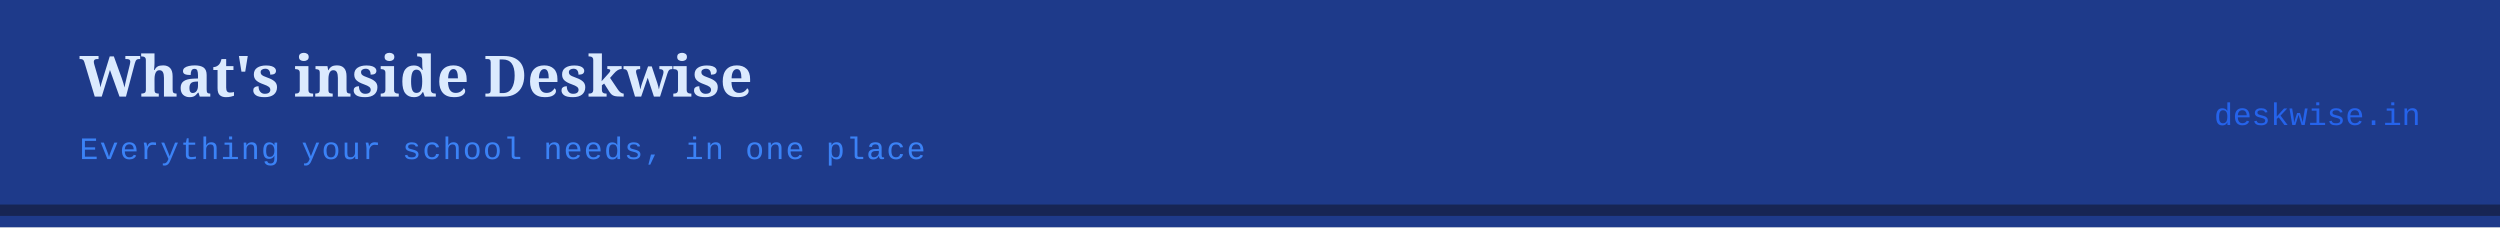
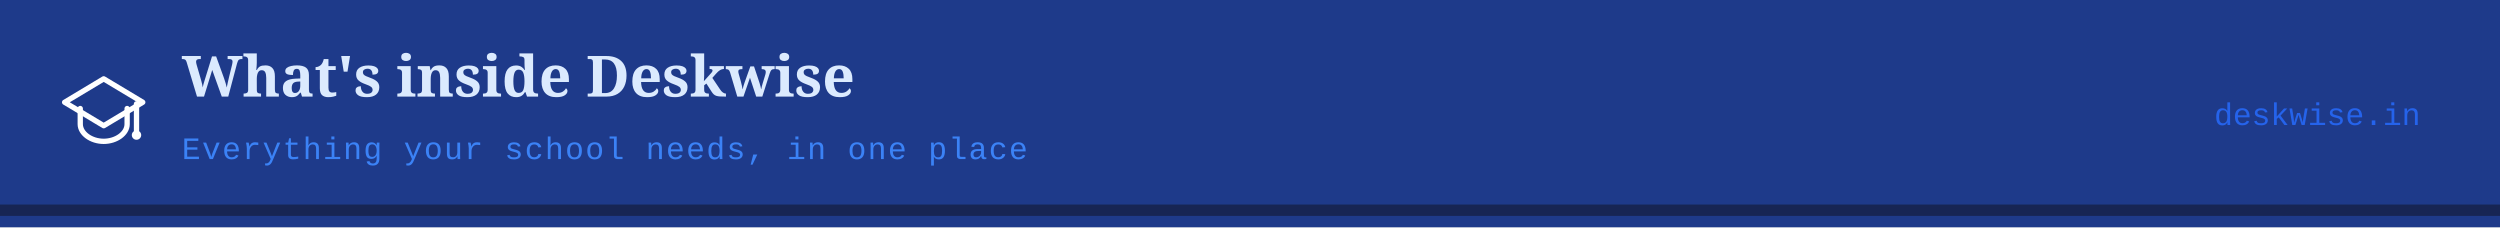
<svg xmlns="http://www.w3.org/2000/svg" viewBox="0 0 880 80" width="880" height="80">
  <rect width="880" height="80" fill="#1E3A8A" />
  <rect x="0" y="72" width="880" height="4" fill="#172554" />
-   <text x="28" y="34" fill="#DBEAFE" font-family="Georgia,serif" font-size="20" font-weight="700">What's inside Deskwise</text>
-   <text x="28" y="56" fill="#3B82F6" font-family="'Courier New',monospace" font-size="11" letter-spacing="0.5">Everything your school needs, in one place</text>
+   <g transform="translate(20, 25) scale(0.55)">
+     <g fill="none" stroke="#FFFFFF" stroke-width="3.4" stroke-linejoin="round" stroke-linecap="round">
+       <path d="M 30,5 L 55,20 L 30,35 L 5,20 Z" />
+       <path d="M 15,24 L 15,34 C 15,40 22,45 30,45 C 38,45 45,40 45,34 L 45,24" />
+       <path d="M 51,21 L 51,38" />
+     </g>
+     <circle cx="51" cy="41" r="3" fill="#FFFFFF" />
+   </g>
+   <text x="64" y="34" fill="#DBEAFE" font-family="Georgia,serif" font-size="20" font-weight="700">What's inside Deskwise</text>
+   <text x="64" y="56" fill="#3B82F6" font-family="'Courier New',monospace" font-size="11" letter-spacing="0.5">Everything your school needs, in one place</text>
  <text x="852" y="44" text-anchor="end" fill="#2563EB" font-family="'Courier New',monospace" font-size="11">deskwise.in</text>
</svg>
